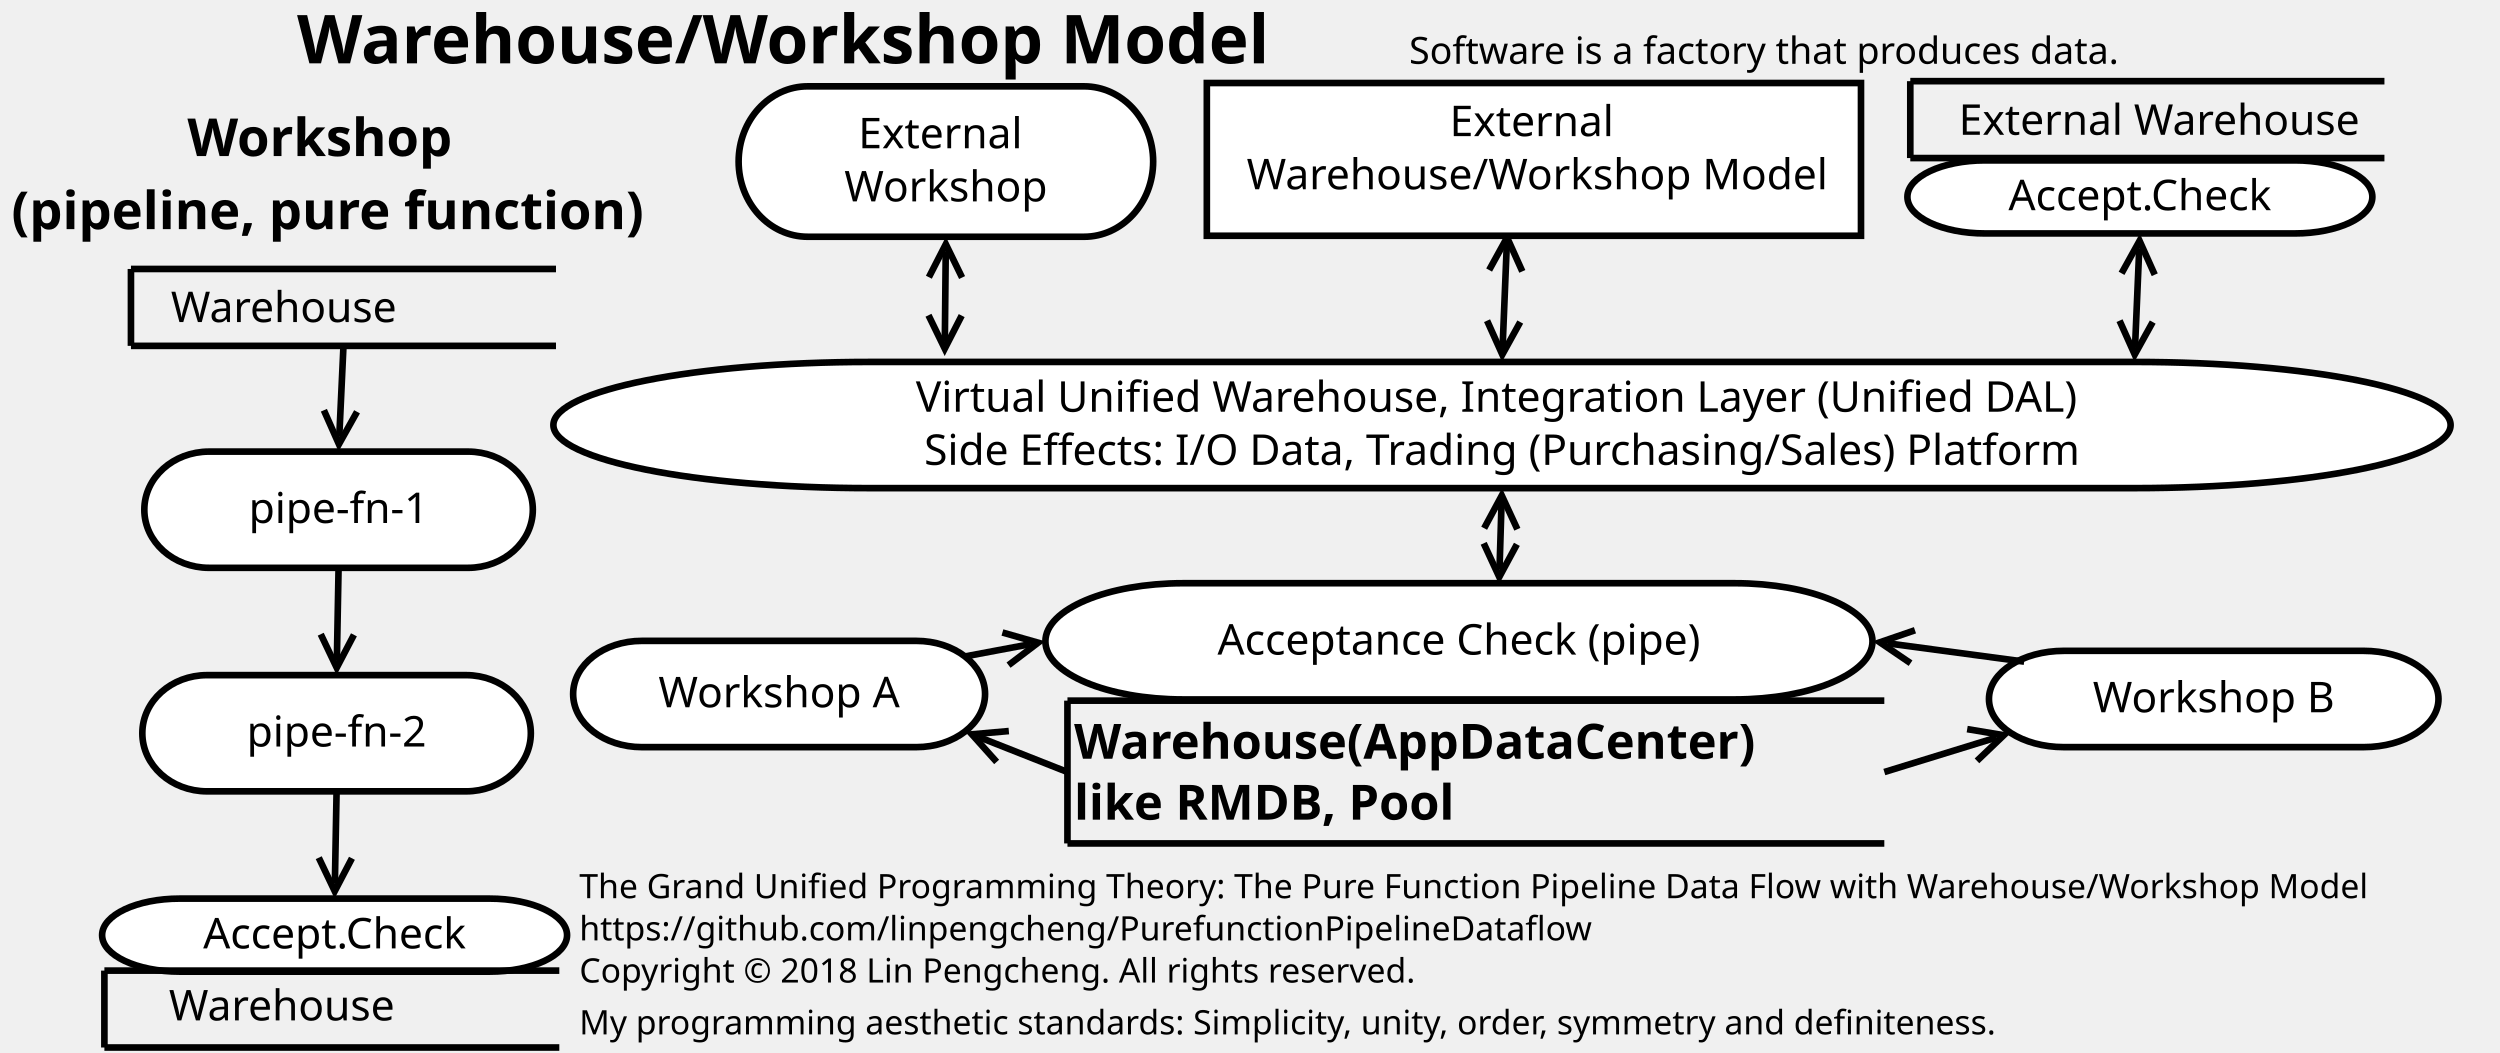
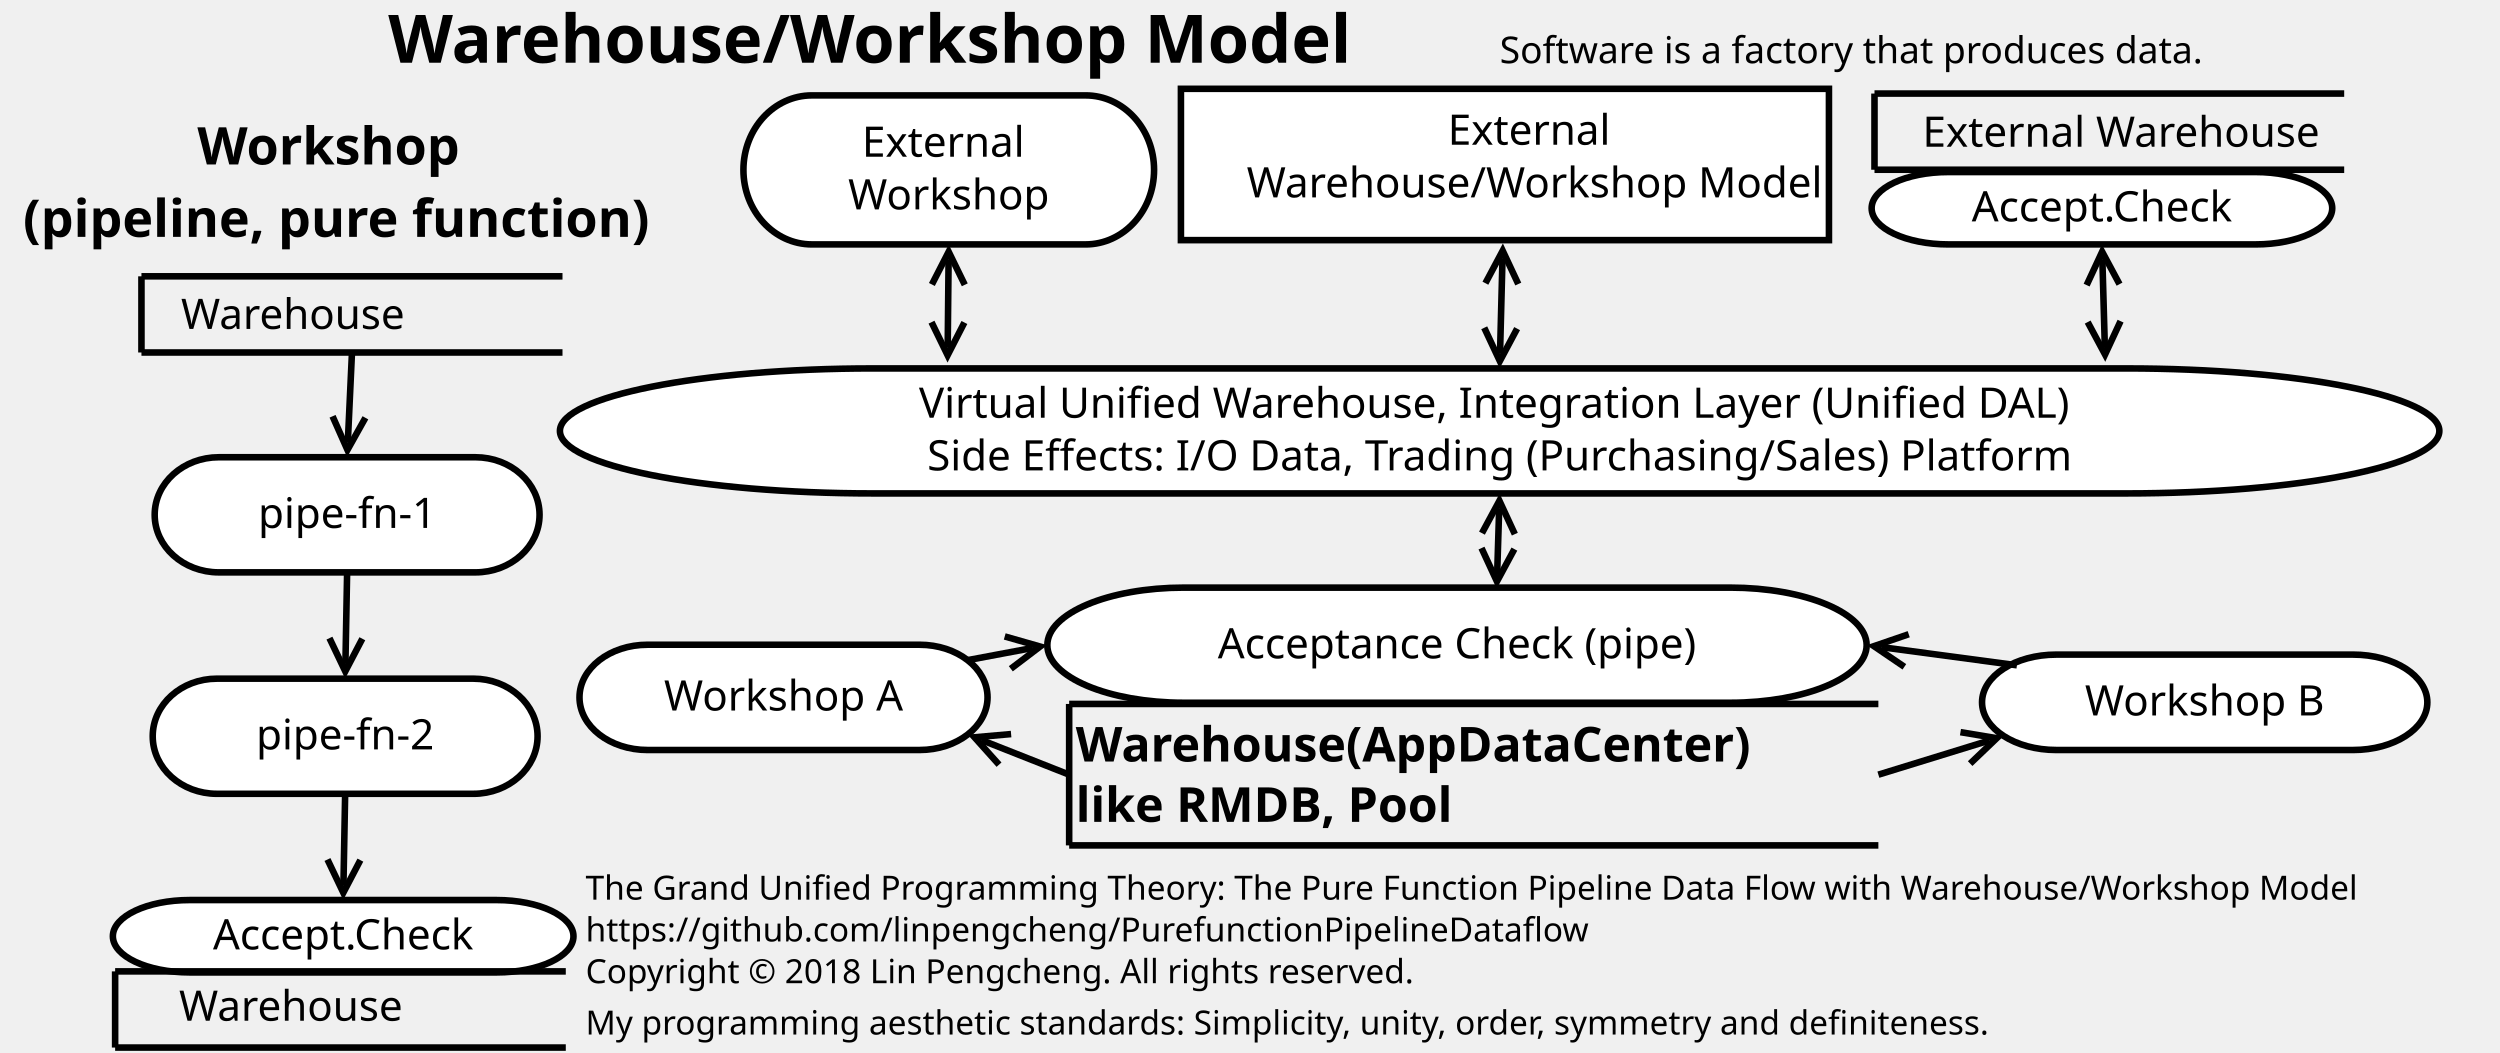
- <svg xmlns="http://www.w3.org/2000/svg" width="38cm" height="16cm" viewBox="8 4 746 317">
+ <svg xmlns="http://www.w3.org/2000/svg" width="38cm" height="16cm" viewBox="8 1 746 320">
  <text font-size="12.8" style="fill: #000000;text-anchor:start;font-family:sans-serif;font-style:normal;font-weight:normal" x="102" y="102">
    <tspan x="102" y="102" />
  </text>
  <text font-size="12.8" style="fill: #000000;text-anchor:start;font-family:sans-serif;font-style:normal;font-weight:normal" x="56.024" y="101">
    <tspan x="56.024" y="101">    Warehouse</tspan>
  </text>
  <g>
    <line style="fill: none; fill-opacity:0; stroke-width: 2; stroke: #000000" x1="44" y1="85" x2="44" y2="108.158" />
    <line style="fill: none; fill-opacity:0; stroke-width: 2; stroke: #000000" x1="44" y1="85" x2="172" y2="85" />
    <line style="fill: none; fill-opacity:0; stroke-width: 2; stroke: #000000" x1="44" y1="108.158" x2="172" y2="108.158" />
    <text font-size="12.8" style="fill: #000000;text-anchor:middle;font-family:sans-serif;font-style:normal;font-weight:normal" x="111.2" y="101.158">
      <tspan x="111.2" y="101.158" />
    </text>
  </g>
  <g>
    <path style="fill: #ffffff" d="M 67.524 140 L 145.524,140 C 156.293,140 165.024,147.835 165.024,157.5 C 165.024,167.165 156.293,175 145.524,175 L 67.524,175 C 56.754,175 48.024,167.165 48.024,157.5 C 48.024,147.835 56.754,140 67.524,140z" />
    <path style="fill: none; fill-opacity:0; stroke-width: 2; stroke: #000000" d="M 67.524 140 L 145.524,140 C 156.293,140 165.024,147.835 165.024,157.5 C 165.024,167.165 156.293,175 145.524,175 L 67.524,175 C 56.754,175 48.024,167.165 48.024,157.5 C 48.024,147.835 56.754,140 67.524,140" />
    <text font-size="12.8" style="fill: #000000;text-anchor:middle;font-family:sans-serif;font-style:normal;font-weight:normal" x="106.524" y="161.5">
      <tspan x="106.524" y="161.5">pipe-fn-1</tspan>
    </text>
  </g>
  <g>
    <line style="fill: none; fill-opacity:0; stroke-width: 2; stroke: #000000" x1="108" y1="108.158" x2="106.731" y2="135.533" />
    <polyline style="fill: none; fill-opacity:0; stroke-width: 2; stroke: #000000" points="102.096,127.546 106.627,137.766 112.085,128.009 " />
  </g>
  <g>
    <path style="fill: #ffffff" d="M 66.924 207.316 L 144.924,207.316 C 155.693,207.316 164.424,215.151 164.424,224.816 C 164.424,234.481 155.693,242.316 144.924,242.316 L 66.924,242.316 C 56.154,242.316 47.424,234.481 47.424,224.816 C 47.424,215.151 56.154,207.316 66.924,207.316z" />
    <path style="fill: none; fill-opacity:0; stroke-width: 2; stroke: #000000" d="M 66.924 207.316 L 144.924,207.316 C 155.693,207.316 164.424,215.151 164.424,224.816 C 164.424,234.481 155.693,242.316 144.924,242.316 L 66.924,242.316 C 56.154,242.316 47.424,234.481 47.424,224.816 C 47.424,215.151 56.154,207.316 66.924,207.316" />
    <text font-size="12.8" style="fill: #000000;text-anchor:middle;font-family:sans-serif;font-style:normal;font-weight:normal" x="105.924" y="228.816">
      <tspan x="105.924" y="228.816">pipe-fn-2</tspan>
    </text>
  </g>
  <g>
    <line style="fill: none; fill-opacity:0; stroke-width: 2; stroke: #000000" x1="106.524" y1="175" x2="106.007" y2="202.845" />
    <polyline style="fill: none; fill-opacity:0; stroke-width: 2; stroke: #000000" points="101.152,194.989 105.965,205.08 111.15,195.175 " />
  </g>
  <g>
    <path style="fill: #ffffff" d="M 58.649 274.616 L 151.999,274.616 C 164.888,274.616 175.336,279.541 175.336,285.616 C 175.336,291.691 164.888,296.616 151.999,296.616 L 58.649,296.616 C 45.76,296.616 35.311,291.691 35.311,285.616 C 35.311,279.541 45.76,274.616 58.649,274.616z" />
    <path style="fill: none; fill-opacity:0; stroke-width: 2; stroke: #000000" d="M 58.649 274.616 L 151.999,274.616 C 164.888,274.616 175.336,279.541 175.336,285.616 C 175.336,291.691 164.888,296.616 151.999,296.616 L 58.649,296.616 C 45.76,296.616 35.311,291.691 35.311,285.616 C 35.311,279.541 45.76,274.616 58.649,274.616" />
    <text font-size="12.8" style="fill: #000000;text-anchor:middle;font-family:sans-serif;font-style:normal;font-weight:normal" x="105.324" y="289.616">
      <tspan x="105.324" y="289.616">Accept.Check</tspan>
    </text>
  </g>
  <g>
    <line style="fill: none; fill-opacity:0; stroke-width: 2; stroke: #000000" x1="105.924" y1="242.316" x2="105.407" y2="270.145" />
    <polyline style="fill: none; fill-opacity:0; stroke-width: 2; stroke: #000000" points="100.552,262.289 105.365,272.38 110.55,262.475 " />
  </g>
  <text font-size="12.8" style="fill: #000000;text-anchor:start;font-family:sans-serif;font-style:normal;font-weight:normal" x="106.4" y="313.3">
    <tspan x="106.4" y="313.3" />
  </text>
  <text font-size="12.8" style="fill: #000000;text-anchor:start;font-family:sans-serif;font-style:normal;font-weight:normal" x="55.424" y="311.3">
    <tspan x="55.424" y="311.3">   Warehouse</tspan>
  </text>
  <g>
    <line style="fill: none; fill-opacity:0; stroke-width: 2; stroke: #000000" x1="36" y1="296.3" x2="36" y2="319.458" />
    <line style="fill: none; fill-opacity:0; stroke-width: 2; stroke: #000000" x1="36" y1="296.3" x2="173" y2="296.3" />
    <line style="fill: none; fill-opacity:0; stroke-width: 2; stroke: #000000" x1="36" y1="319.458" x2="173" y2="319.458" />
    <text font-size="12.8" style="fill: #000000;text-anchor:middle;font-family:sans-serif;font-style:normal;font-weight:normal" x="107.925" y="312.458">
      <tspan x="107.925" y="312.458" />
    </text>
  </g>
  <text font-size="15.804" style="fill: #000000;text-anchor:start;font-family:sans-serif;font-style:normal;font-weight:700" x="8.024" y="73">
    <tspan x="8.024" y="73">(pipeline, pure function)</tspan>
  </text>
  <g>
    <path style="fill: #ffffff" d="M 266.439 113 L 647.339,113 C 699.93,113 742.564,121.507 742.564,132 C 742.564,142.493 699.93,151 647.339,151 L 266.439,151 C 213.848,151 171.214,142.493 171.214,132 C 171.214,121.507 213.848,113 266.439,113z" />
    <path style="fill: none; fill-opacity:0; stroke-width: 2; stroke: #000000" d="M 266.439 113 L 647.339,113 C 699.93,113 742.564,121.507 742.564,132 C 742.564,142.493 699.93,151 647.339,151 L 266.439,151 C 213.848,151 171.214,142.493 171.214,132 C 171.214,121.507 213.848,113 266.439,113" />
    <text font-size="12.8" style="fill: #000000;text-anchor:middle;font-family:sans-serif;font-style:normal;font-weight:normal" x="456.889" y="128">
      <tspan x="456.889" y="128">Virtual Unified Warehouse, Integration Layer (Unified DAL)</tspan>
      <tspan x="456.889" y="144">Side Effects: I/O Data, Trading (Purchasing/Sales) Platform</tspan>
    </text>
  </g>
  <text font-size="12.8" style="fill: #000000;text-anchor:start;font-family:sans-serif;font-style:normal;font-weight:normal" x="436.4" y="227.986">
    <tspan x="436.4" y="227.986" />
  </text>
  <text font-size="14.676" style="fill: #000000;text-anchor:start;font-family:sans-serif;font-style:normal;font-weight:700" x="328.026" y="232.5">
    <tspan x="328.026" y="232.5">Warehouse(AppDataCenter)</tspan>
    <tspan x="328.026" y="250.844">       like RMDB, Pool</tspan>
  </text>
  <g>
    <line style="fill: none; fill-opacity:0; stroke-width: 2; stroke: #000000" x1="326.026" y1="215" x2="326.026" y2="258" />
    <line style="fill: none; fill-opacity:0; stroke-width: 2; stroke: #000000" x1="326.026" y1="215" x2="572.026" y2="215" />
    <line style="fill: none; fill-opacity:0; stroke-width: 2; stroke: #000000" x1="326.026" y1="258" x2="572.026" y2="258" />
    <text font-size="12.8" style="fill: #000000;text-anchor:middle;font-family:sans-serif;font-style:normal;font-weight:normal" x="455.176" y="241.575">
      <tspan x="455.176" y="241.575" />
    </text>
  </g>
  <g>
    <path style="fill: #ffffff" d="M 360.899 179.634 L 526.948,179.634 C 549.875,179.634 568.461,187.469 568.461,197.134 C 568.461,206.799 549.875,214.634 526.948,214.634 L 360.899,214.634 C 337.972,214.634 319.386,206.799 319.386,197.134 C 319.386,187.469 337.972,179.634 360.899,179.634z" />
    <path style="fill: none; fill-opacity:0; stroke-width: 2; stroke: #000000" d="M 360.899 179.634 L 526.948,179.634 C 549.875,179.634 568.461,187.469 568.461,197.134 C 568.461,206.799 549.875,214.634 526.948,214.634 L 360.899,214.634 C 337.972,214.634 319.386,206.799 319.386,197.134 C 319.386,187.469 337.972,179.634 360.899,179.634" />
    <text font-size="12.8" style="fill: #000000;text-anchor:middle;font-family:sans-serif;font-style:normal;font-weight:normal" x="443.923" y="201.134">
      <tspan x="443.923" y="201.134">Acceptance Check (pipe)</tspan>
    </text>
  </g>
  <g>
    <path style="fill: #ffffff" d="M 197.839 197 L 280.539,197 C 291.957,197 301.214,204.163 301.214,213 C 301.214,221.837 291.957,229 280.539,229 L 197.839,229 C 186.421,229 177.164,221.837 177.164,213 C 177.164,204.163 186.421,197 197.839,197z" />
    <path style="fill: none; fill-opacity:0; stroke-width: 2; stroke: #000000" d="M 197.839 197 L 280.539,197 C 291.957,197 301.214,204.163 301.214,213 C 301.214,221.837 291.957,229 280.539,229 L 197.839,229 C 186.421,229 177.164,221.837 177.164,213 C 177.164,204.163 186.421,197 197.839,197" />
    <text font-size="12.8" style="fill: #000000;text-anchor:middle;font-family:sans-serif;font-style:normal;font-weight:normal" x="239.189" y="217">
      <tspan x="239.189" y="217">Workshop A</tspan>
    </text>
  </g>
  <g>
    <line style="fill: none; fill-opacity:0; stroke-width: 2; stroke: #000000" x1="295.158" y1="201.686" x2="314.991" y2="197.96" />
    <polyline style="fill: none; fill-opacity:0; stroke-width: 2; stroke: #000000" points="308.284,204.307 317.188,197.547 306.437,194.479 " />
  </g>
  <g>
    <path style="fill: #ffffff" d="M 626.101 200 L 716.351,200 C 728.811,200 738.913,206.492 738.913,214.5 C 738.913,222.508 728.811,229 716.351,229 L 626.101,229 C 613.64,229 603.538,222.508 603.538,214.5 C 603.538,206.492 613.64,200 626.101,200z" />
    <path style="fill: none; fill-opacity:0; stroke-width: 2; stroke: #000000" d="M 626.101 200 L 716.351,200 C 728.811,200 738.913,206.492 738.913,214.5 C 738.913,222.508 728.811,229 716.351,229 L 626.101,229 C 613.64,229 603.538,222.508 603.538,214.5 C 603.538,206.492 613.64,200 626.101,200" />
    <text font-size="12.8" style="fill: #000000;text-anchor:middle;font-family:sans-serif;font-style:normal;font-weight:normal" x="671.226" y="218.5">
      <tspan x="671.226" y="218.5">Workshop B</tspan>
    </text>
  </g>
  <g>
    <line style="fill: none; fill-opacity:0; stroke-width: 2; stroke: #000000" x1="614.146" y1="203.248" x2="572.895" y2="197.727" />
    <polyline style="fill: none; fill-opacity:0; stroke-width: 2; stroke: #000000" points="581.253,193.801 570.678,197.431 579.927,203.713 " />
  </g>
  <g>
    <line style="fill: none; fill-opacity:0; stroke-width: 2; stroke: #000000" x1="326.026" y1="236.5" x2="299.318" y2="225.956" />
    <polyline style="fill: none; fill-opacity:0; stroke-width: 2; stroke: #000000" points="308.375,224.156 297.238,225.135 304.703,233.458 " />
  </g>
  <g>
    <line style="fill: none; fill-opacity:0; stroke-width: 2; stroke: #000000" x1="572.026" y1="236.5" x2="605.872" y2="226.069" />
    <polyline style="fill: none; fill-opacity:0; stroke-width: 2; stroke: #000000" points="599.925,233.134 608.009,225.411 596.98,223.577 " />
  </g>
  <text font-size="10.16" style="fill: #000000;text-anchor:start;font-family:sans-serif;font-style:normal;font-weight:normal" x="179.026" y="274.5">
    <tspan x="179.026" y="274.5">The Grand Unified Programming Theory: The Pure Function Pipeline Data Flow with Warehouse/Workshop Model </tspan>
    <tspan x="179.026" y="287.2">https://github.com/linpengcheng/PurefunctionPipelineDataflow</tspan>
    <tspan x="179.026" y="299.9">Copyright © 2018 Lin Pengcheng. All rights reserved.</tspan>
  </text>
-   <text font-size="20.32" style="fill: #000000;text-anchor:start;font-family:sans-serif;font-style:normal;font-weight:700" x="94.026" y="23.072">
-     <tspan x="94.026" y="23.072">Warehouse/Workshop Model</tspan>
+   <text font-size="20.32" style="fill: #000000;text-anchor:start;font-family:sans-serif;font-style:normal;font-weight:700" x="119.026" y="20.072">
+     <tspan x="119.026" y="20.072">Warehouse/Workshop Model</tspan>
  </text>
  <text font-size="12.8" style="fill: #000000;text-anchor:start;font-family:sans-serif;font-style:normal;font-weight:normal" x="351.026" y="242.072">
    <tspan x="351.026" y="242.072">  </tspan>
  </text>
  <text font-size="15.804" style="fill: #000000;text-anchor:start;font-family:sans-serif;font-style:normal;font-weight:700" x="61" y="51">
    <tspan x="61" y="51">Workshop</tspan>
  </text>
  <text font-size="10.16" style="fill: #000000;text-anchor:start;font-family:sans-serif;font-style:normal;font-weight:normal" x="179" y="315.5">
    <tspan x="179" y="315.5">My programming aesthetic standards: Simplicity, unity, order, symmetry and definiteness.</tspan>
  </text>
-   <text font-size="11.289" style="fill: #000000;text-anchor:start;font-family:sans-serif;font-style:normal;font-weight:normal" x="428.916" y="23.222">
-     <tspan x="428.916" y="23.222">Software is a factory that produces data.</tspan>
-   </text>
-   <g>
-     <line style="fill: none; fill-opacity:0; stroke-width: 2; stroke: #000000" x1="579.847" y1="28.443" x2="579.847" y2="51.6" />
-     <line style="fill: none; fill-opacity:0; stroke-width: 2; stroke: #000000" x1="579.847" y1="28.443" x2="722.636" y2="28.443" />
-     <line style="fill: none; fill-opacity:0; stroke-width: 2; stroke: #000000" x1="579.847" y1="51.6" x2="722.636" y2="51.6" />
-     <text font-size="12.8" style="fill: #000000;text-anchor:middle;font-family:sans-serif;font-style:normal;font-weight:normal" x="654.811" y="44.6">
-       <tspan x="654.811" y="44.6">External Warehouse</tspan>
-     </text>
-   </g>
-   <g>
-     <path style="fill: #ffffff" d="M 602.313 52.3 L 695.663,52.3 C 708.551,52.3 719,57.225 719,63.3 C 719,69.375 708.551,74.3 695.663,74.3 L 602.313,74.3 C 589.424,74.3 578.975,69.375 578.975,63.3 C 578.975,57.225 589.424,52.3 602.313,52.3z" />
-     <path style="fill: none; fill-opacity:0; stroke-width: 2; stroke: #000000" d="M 602.313 52.3 L 695.663,52.3 C 708.551,52.3 719,57.225 719,63.3 C 719,69.375 708.551,74.3 695.663,74.3 L 602.313,74.3 C 589.424,74.3 578.975,69.375 578.975,63.3 C 578.975,57.225 589.424,52.3 602.313,52.3" />
-     <text font-size="12.8" style="fill: #000000;text-anchor:middle;font-family:sans-serif;font-style:normal;font-weight:normal" x="648.988" y="67.3">
-       <tspan x="648.988" y="67.3">Accept.Check</tspan>
-     </text>
-   </g>
-   <g>
-     <line style="fill: none; fill-opacity:0; stroke-width: 2; stroke: #000000" x1="458.329" y1="77.768" x2="457.072" y2="108.532" />
-     <polyline style="fill: none; fill-opacity:0; stroke-width: 2; stroke: #000000" points="463.008,85.73 458.421,75.534 453.016,85.322 " />
-     <polyline style="fill: none; fill-opacity:0; stroke-width: 2; stroke: #000000" points="452.393,100.57 456.98,110.766 462.385,100.978 " />
-   </g>
-   <g>
-     <line style="fill: none; fill-opacity:0; stroke-width: 2; stroke: #000000" x1="648.797" y1="78.768" x2="647.529" y2="108.532" />
-     <polyline style="fill: none; fill-opacity:0; stroke-width: 2; stroke: #000000" points="653.462,86.738 648.892,76.534 643.471,86.312 " />
-     <polyline style="fill: none; fill-opacity:0; stroke-width: 2; stroke: #000000" points="642.864,100.562 647.434,110.766 652.855,100.988 " />
-   </g>
-   <g>
-     <line style="fill: none; fill-opacity:0; stroke-width: 2; stroke: #000000" x1="456.752" y1="155.47" x2="456.137" y2="175.53" />
-     <polyline style="fill: none; fill-opacity:0; stroke-width: 2; stroke: #000000" points="461.512,163.384 456.82,153.235 451.516,163.077 " />
-     <polyline style="fill: none; fill-opacity:0; stroke-width: 2; stroke: #000000" points="451.377,167.616 456.069,177.765 461.373,167.923 " />
-   </g>
-   <g>
-     <rect style="fill: #ffffff" x="368" y="29" width="197" height="46" />
-     <rect style="fill: none; fill-opacity:0; stroke-width: 2; stroke: #000000" x="368" y="29" width="197" height="46" />
-     <text font-size="12.8" style="fill: #000000;text-anchor:middle;font-family:sans-serif;font-style:normal;font-weight:normal" x="466.5" y="55.9">
-       <tspan x="466.5" y="55.9" />
+   <text font-size="11.289" style="fill: #000000;text-anchor:start;font-family:sans-serif;font-style:normal;font-weight:normal" x="456.916" y="20.222">
+     <tspan x="456.916" y="20.222">Software is a factory that produces data.</tspan>
+   </text>
+   <g>
+     <line style="fill: none; fill-opacity:0; stroke-width: 2; stroke: #000000" x1="570.846" y1="29.443" x2="570.846" y2="52.6" />
+     <line style="fill: none; fill-opacity:0; stroke-width: 2; stroke: #000000" x1="570.846" y1="29.443" x2="713.635" y2="29.443" />
+     <line style="fill: none; fill-opacity:0; stroke-width: 2; stroke: #000000" x1="570.846" y1="52.6" x2="713.635" y2="52.6" />
+     <text font-size="12.8" style="fill: #000000;text-anchor:middle;font-family:sans-serif;font-style:normal;font-weight:normal" x="645.81" y="45.6">
+       <tspan x="645.81" y="45.6">External Warehouse</tspan>
+     </text>
+   </g>
+   <g>
+     <path style="fill: #ffffff" d="M 593.313 53.3 L 686.663,53.3 C 699.552,53.3 710.001,58.225 710.001,64.3 C 710.001,70.375 699.552,75.3 686.663,75.3 L 593.313,75.3 C 580.425,75.3 569.976,70.375 569.976,64.3 C 569.976,58.225 580.425,53.3 593.313,53.3z" />
+     <path style="fill: none; fill-opacity:0; stroke-width: 2; stroke: #000000" d="M 593.313 53.3 L 686.663,53.3 C 699.552,53.3 710.001,58.225 710.001,64.3 C 710.001,70.375 699.552,75.3 686.663,75.3 L 593.313,75.3 C 580.425,75.3 569.976,70.375 569.976,64.3 C 569.976,58.225 580.425,53.3 593.313,53.3" />
+     <text font-size="12.8" style="fill: #000000;text-anchor:middle;font-family:sans-serif;font-style:normal;font-weight:normal" x="639.988" y="68.3">
+       <tspan x="639.988" y="68.3">Accept.Check</tspan>
+     </text>
+   </g>
+   <g>
+     <line style="fill: none; fill-opacity:0; stroke-width: 2; stroke: #000000" x1="457.761" y1="79.462" x2="457.006" y2="108.529" />
+     <polyline style="fill: none; fill-opacity:0; stroke-width: 2; stroke: #000000" points="462.558,87.353 457.819,77.227 452.561,87.094 " />
+     <polyline style="fill: none; fill-opacity:0; stroke-width: 2; stroke: #000000" points="452.209,100.638 456.948,110.765 462.206,100.898 " />
+   </g>
+   <g>
+     <line style="fill: none; fill-opacity:0; stroke-width: 2; stroke: #000000" x1="640.115" y1="79.77" x2="640.873" y2="106.53" />
+     <polyline style="fill: none; fill-opacity:0; stroke-width: 2; stroke: #000000" points="645.333,87.389 640.052,77.535 635.337,87.673 " />
+     <polyline style="fill: none; fill-opacity:0; stroke-width: 2; stroke: #000000" points="635.655,98.91 640.937,108.765 645.651,98.627 " />
+   </g>
+   <g>
+     <line style="fill: none; fill-opacity:0; stroke-width: 2; stroke: #000000" x1="456.753" y1="155.47" x2="456.137" y2="175.53" />
+     <polyline style="fill: none; fill-opacity:0; stroke-width: 2; stroke: #000000" points="461.512,163.384 456.821,153.235 451.517,163.077 " />
+     <polyline style="fill: none; fill-opacity:0; stroke-width: 2; stroke: #000000" points="451.378,167.616 456.069,177.765 461.373,167.923 " />
+   </g>
+   <g>
+     <rect style="fill: #ffffff" x="360" y="28" width="197" height="46" />
+     <rect style="fill: none; fill-opacity:0; stroke-width: 2; stroke: #000000" x="360" y="28" width="197" height="46" />
+     <text font-size="12.8" style="fill: #000000;text-anchor:middle;font-family:sans-serif;font-style:normal;font-weight:normal" x="458.5" y="54.9">
+       <tspan x="458.5" y="54.9" />
    </text>
  </g>
  <text font-size="12.8" style="fill: #000000;text-anchor:middle;font-family:sans-serif;font-style:normal;font-weight:normal" x="467.5" y="45">
    <tspan x="467.5" y="45">External </tspan>
    <tspan x="467.5" y="61">Warehouse/Workshop Model</tspan>
  </text>
  <g>
    <path style="fill: #ffffff" d="M 247.806 30 L 331.031,30 C 342.522,30 351.838,40.141 351.838,52.65 C 351.838,65.159 342.522,75.3 331.031,75.3 L 247.806,75.3 C 236.315,75.3 227,65.159 227,52.65 C 227,40.141 236.315,30 247.806,30z" />
    <path style="fill: none; fill-opacity:0; stroke-width: 2; stroke: #000000" d="M 247.806 30 L 331.031,30 C 342.522,30 351.838,40.141 351.838,52.65 C 351.838,65.159 342.522,75.3 331.031,75.3 L 247.806,75.3 C 236.315,75.3 227,65.159 227,52.65 C 227,40.141 236.315,30 247.806,30" />
    <text font-size="12.8" style="fill: #000000;text-anchor:middle;font-family:sans-serif;font-style:normal;font-weight:normal" x="289.419" y="48.65">
      <tspan x="289.419" y="48.65">External</tspan>
      <tspan x="289.419" y="64.65">Workshop</tspan>
    </text>
  </g>
  <g>
-     <line style="fill: none; fill-opacity:0; stroke-width: 2; stroke: #000000" x1="289.373" y1="79.772" x2="289.097" y2="106.752" />
-     <polyline style="fill: none; fill-opacity:0; stroke-width: 2; stroke: #000000" points="294.293,87.587 289.396,77.536 284.294,87.484 " />
-     <polyline style="fill: none; fill-opacity:0; stroke-width: 2; stroke: #000000" points="284.177,98.937 289.074,108.988 294.176,99.039 " />
+     <line style="fill: none; fill-opacity:0; stroke-width: 2; stroke: #000000" x1="289.372" y1="79.772" x2="289.098" y2="106.752" />
+     <polyline style="fill: none; fill-opacity:0; stroke-width: 2; stroke: #000000" points="294.293,87.586 289.395,77.536 284.294,87.484 " />
+     <polyline style="fill: none; fill-opacity:0; stroke-width: 2; stroke: #000000" points="284.177,98.937 289.075,108.988 294.176,99.039 " />
  </g>
</svg>
